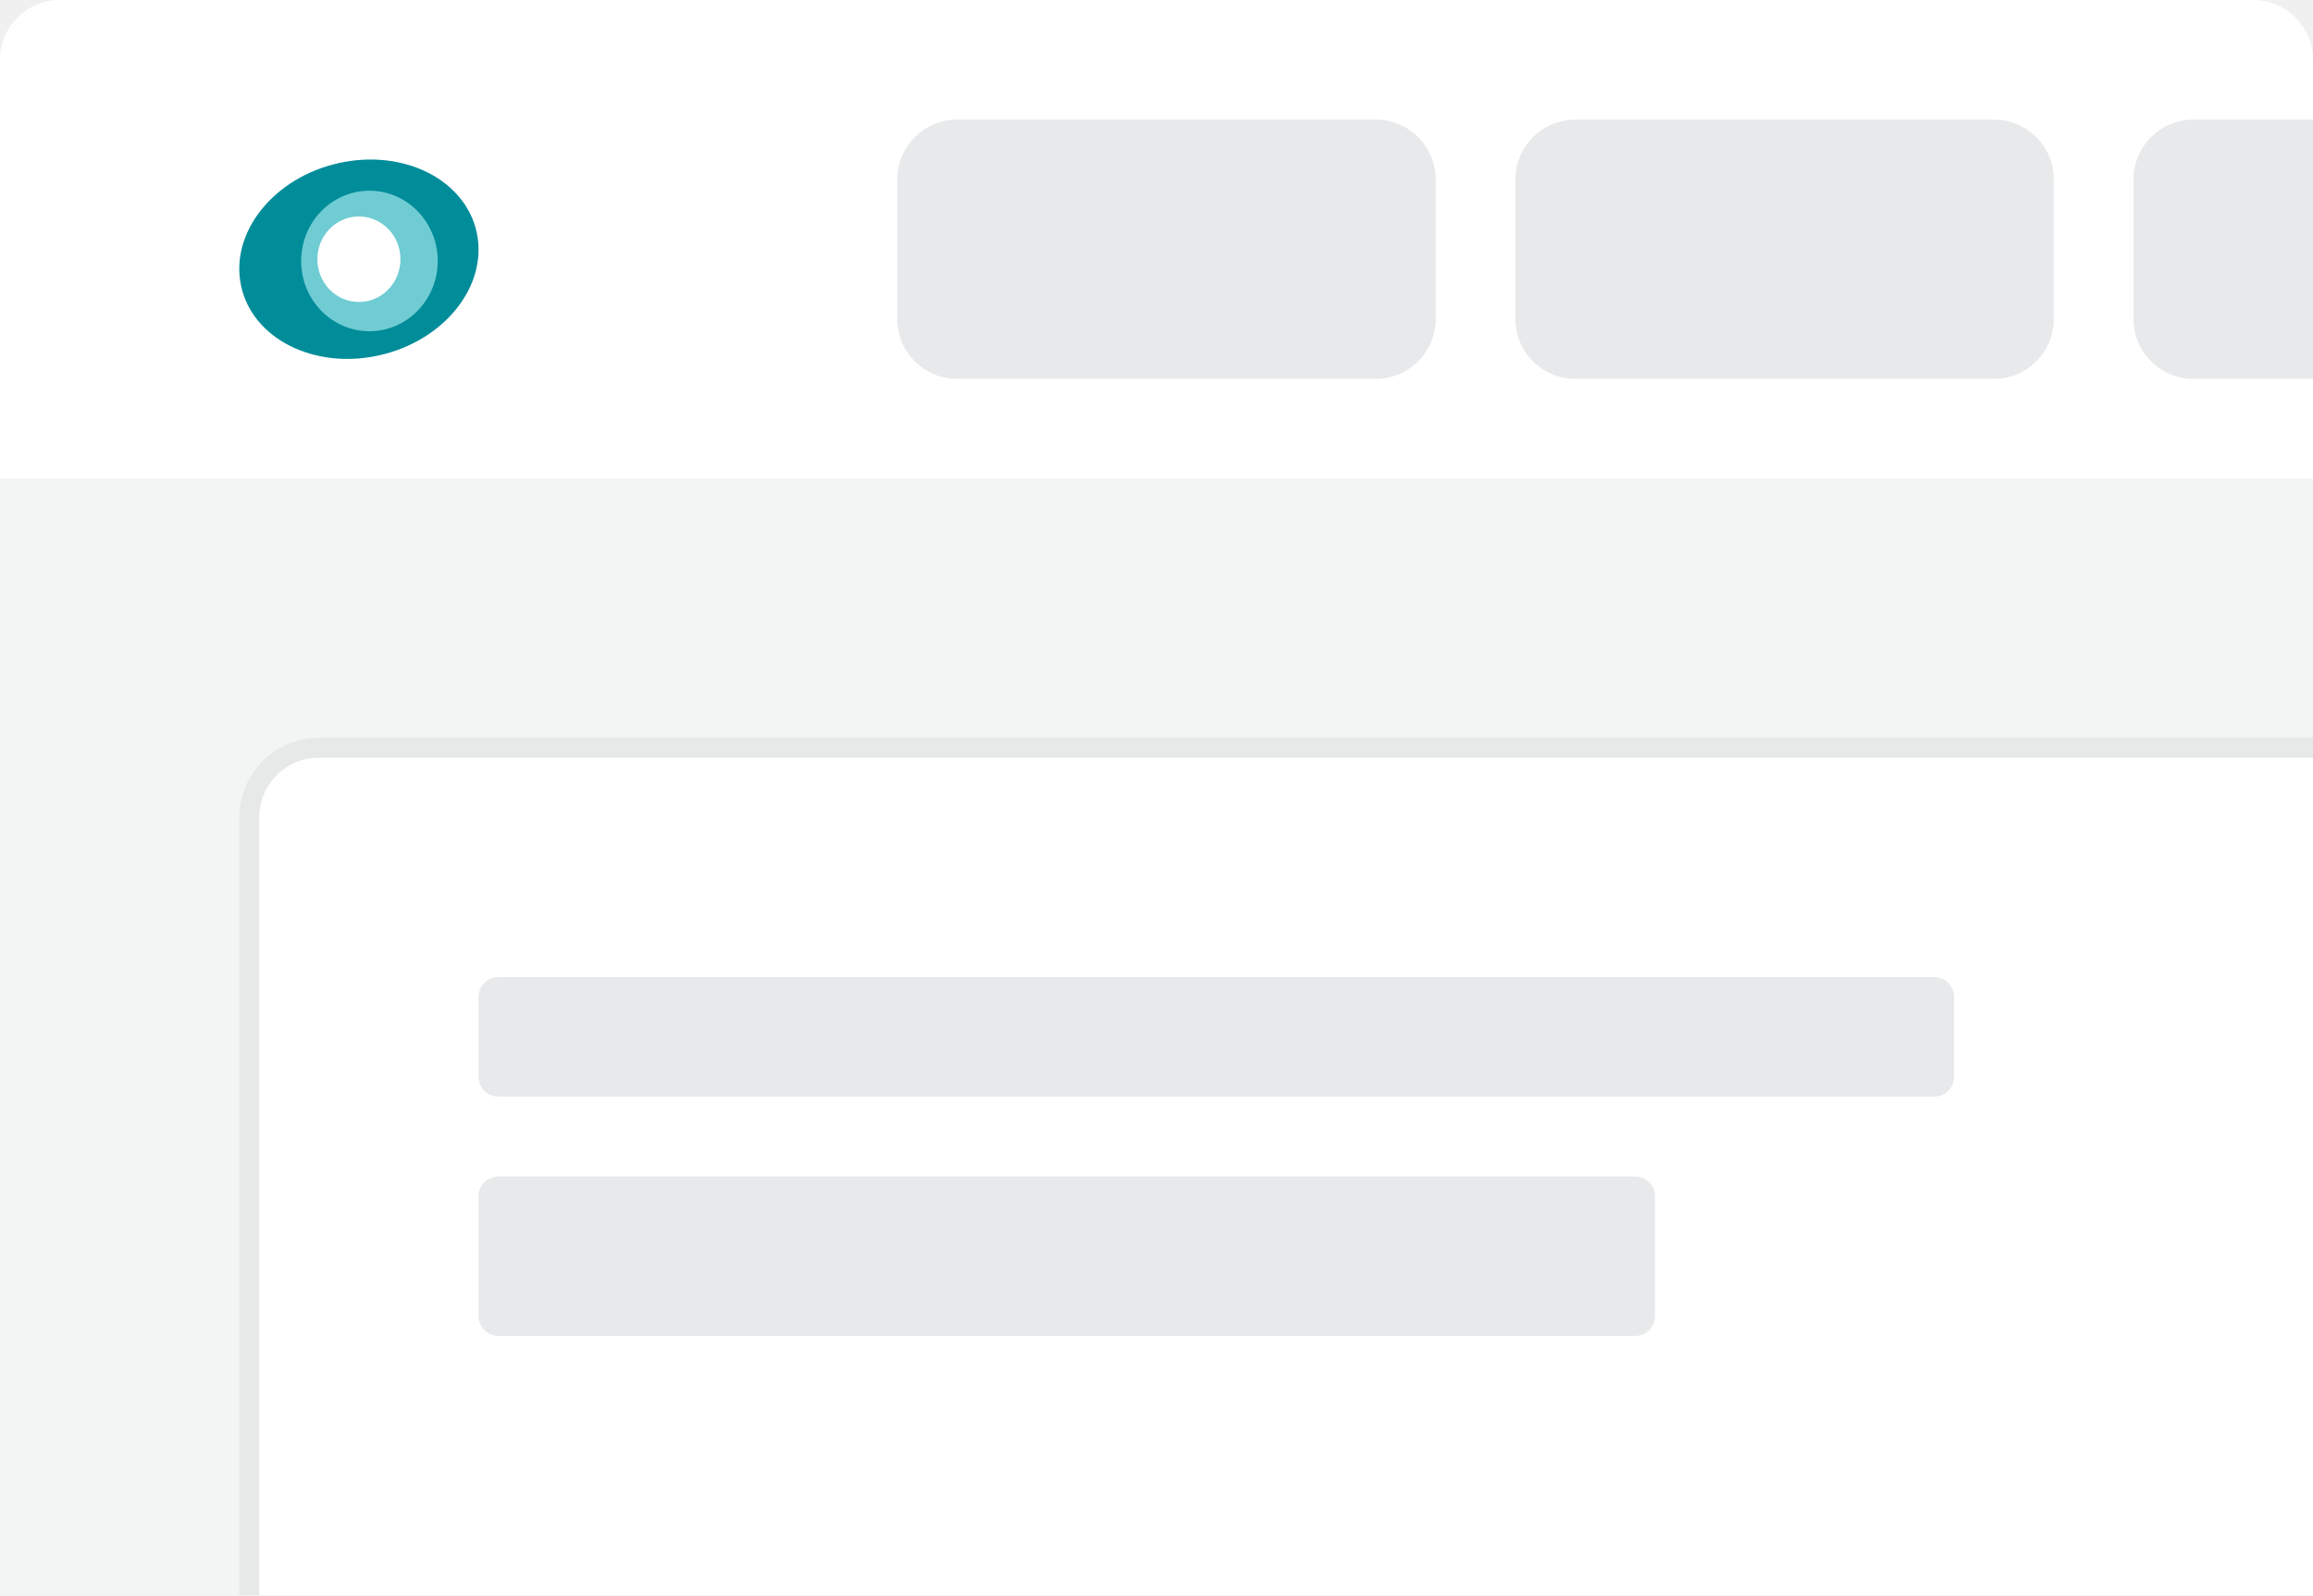
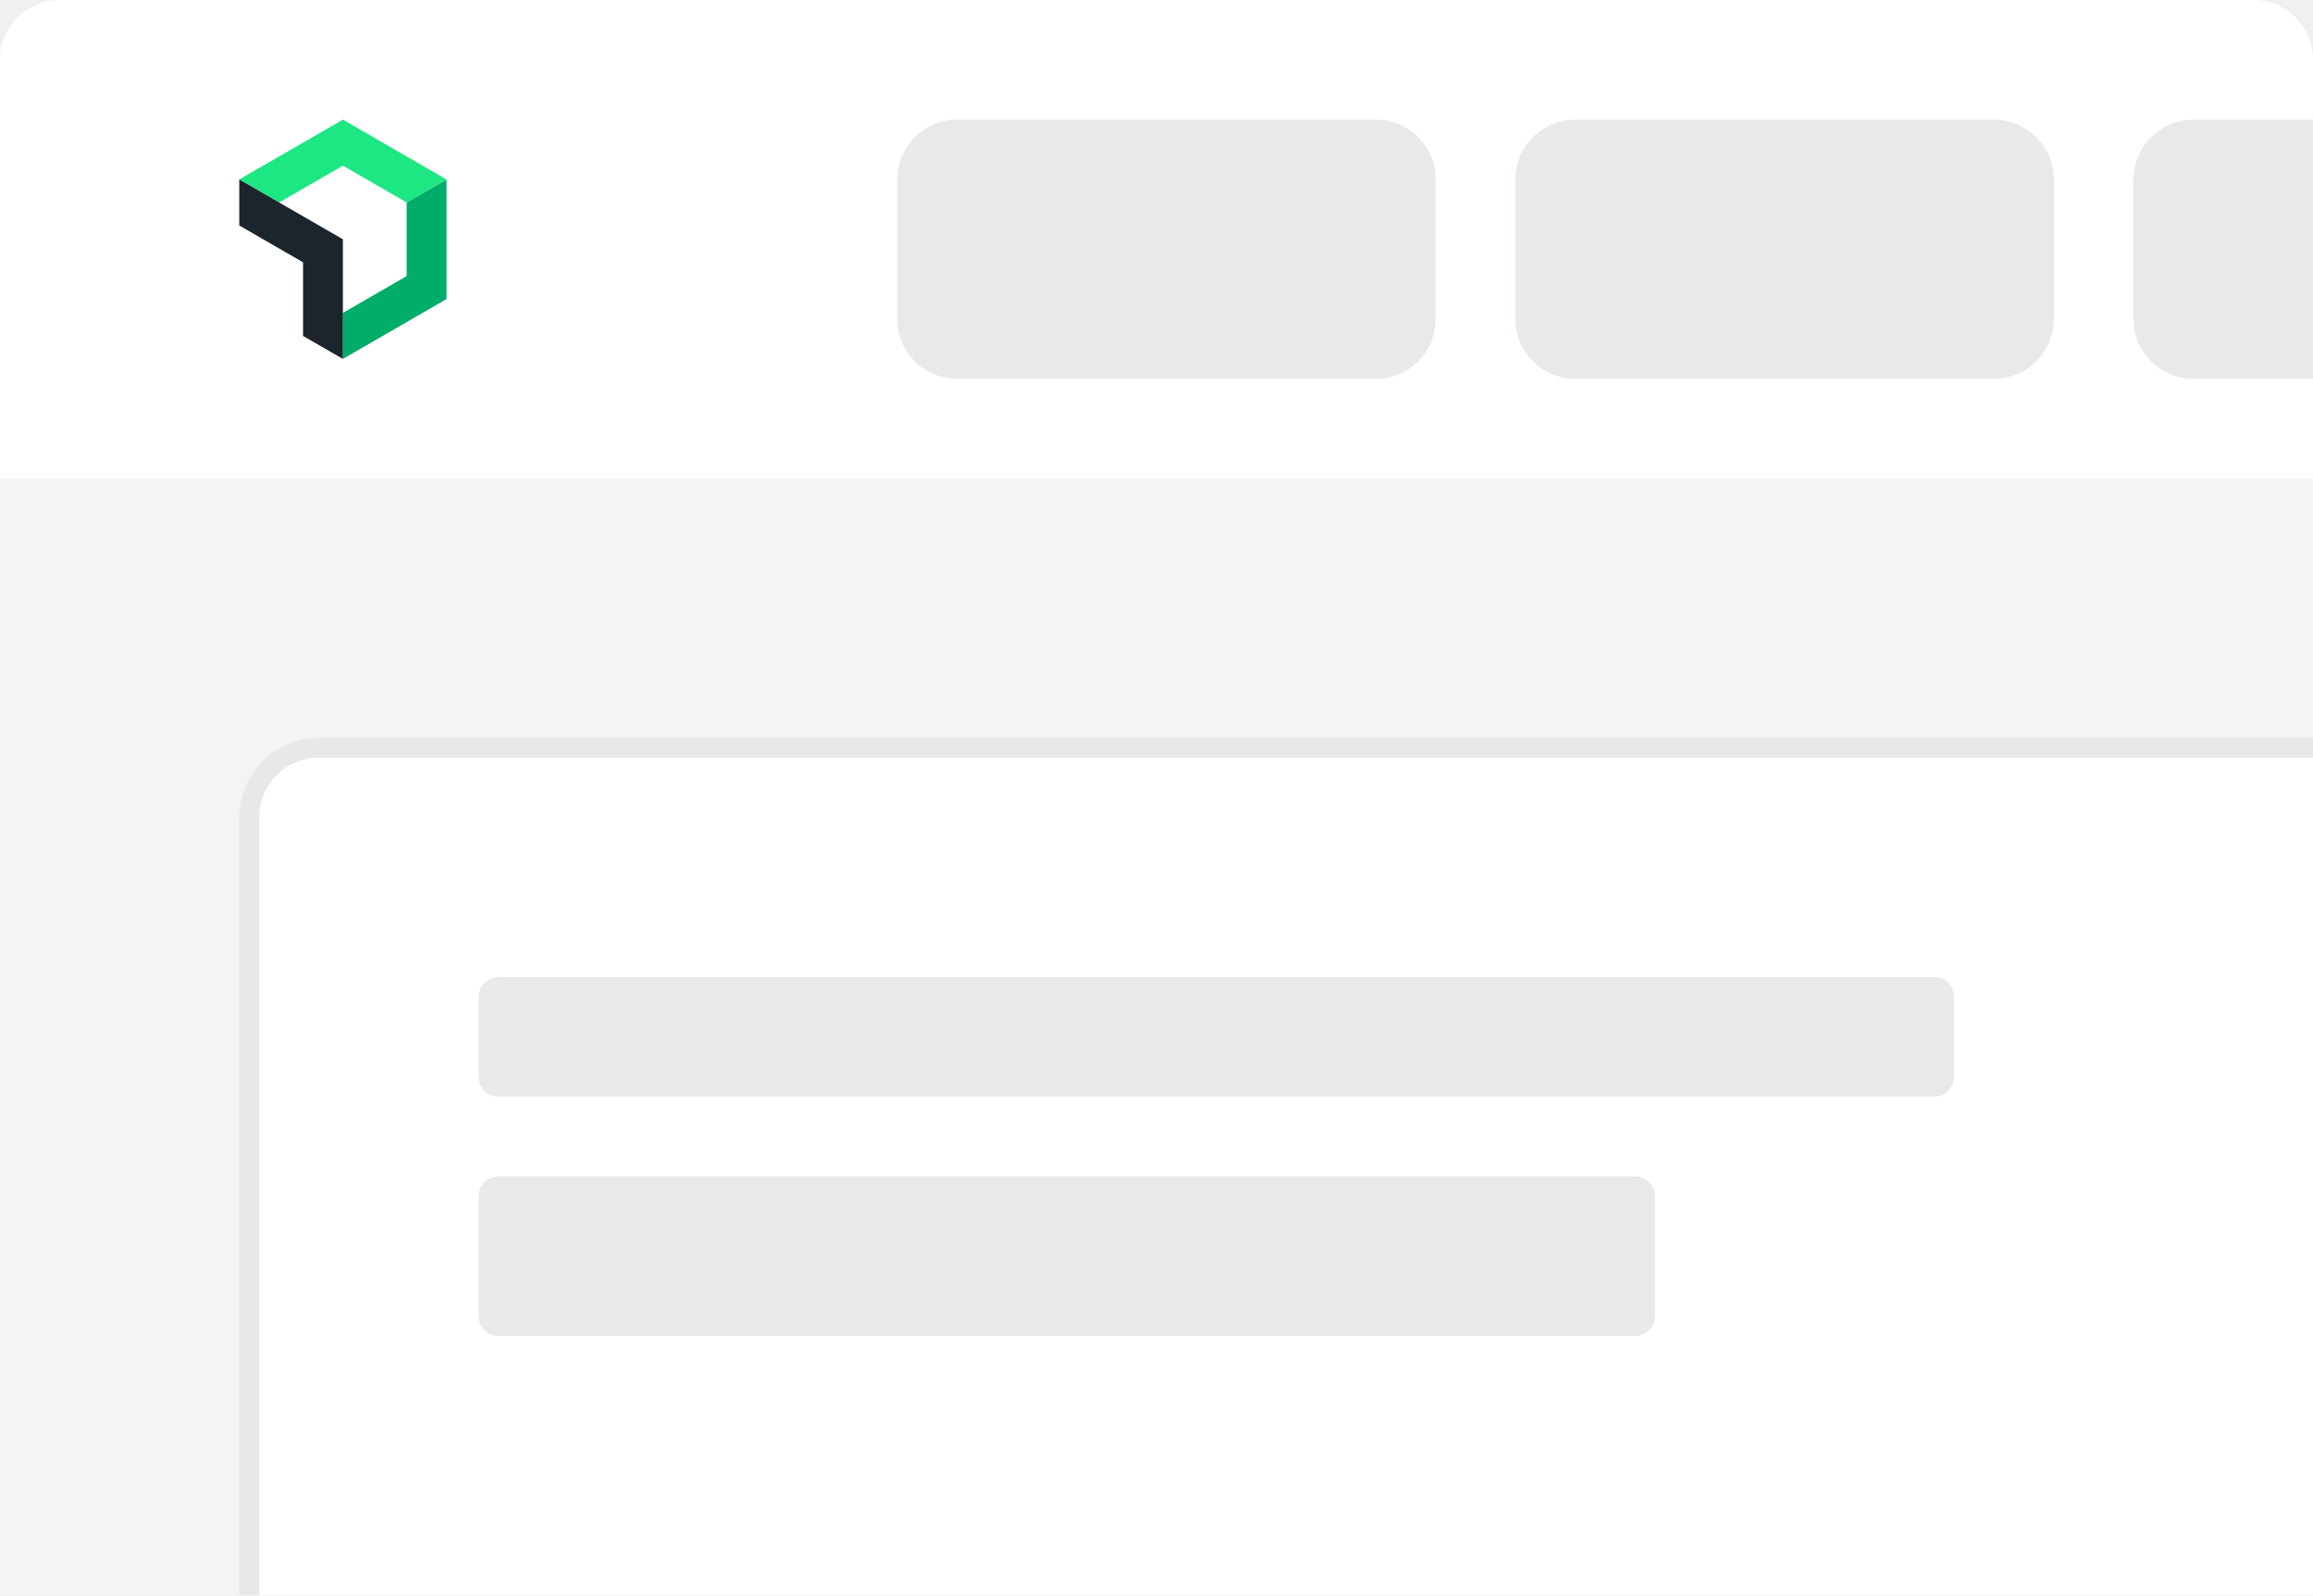
<svg xmlns="http://www.w3.org/2000/svg" width="116" height="80" viewBox="0 0 116 80" fill="none">
  <g clip-path="url(#clip0_805_30831)">
    <path d="M0 3C0 1.343 1.343 0 3 0H113C114.657 0 116 1.343 116 3V80H0V3Z" fill="#F3F4F4" />
    <rect width="118" height="24" fill="white" />
    <path d="M12.5 41C12.5 39.067 14.067 37.5 16 37.5H117.5V80.5H12.5V41Z" fill="white" stroke="#E7E9E9" />
    <rect x="45" y="6" width="27" height="13" rx="3" fill="#E7E9EA" />
    <rect x="24" y="49" width="74" height="6" rx="1" fill="#E7E9EA" />
    <rect x="24" y="59" width="59" height="8" rx="1" fill="#E7E9EA" />
    <rect x="76" y="6" width="27" height="13" rx="3" fill="#E7E9EA" />
    <rect x="107" y="6" width="27" height="13" rx="3" fill="#E7E9EA" />
-     <path d="M23.912 11.678C23.35 9.015 20.246 7.449 16.981 8.18C13.716 8.91 11.526 11.661 12.088 14.322C12.65 16.985 15.754 18.551 19.019 17.82C22.284 17.09 24.474 14.34 23.912 11.678ZM18 15.454C16.682 15.454 15.615 14.355 15.615 13C15.615 11.645 16.683 10.546 18 10.546C19.317 10.546 20.385 11.644 20.385 13C20.385 14.356 19.317 15.454 18 15.454Z" fill="#008C99" />
-     <path d="M18.528 9.564C16.637 9.564 15.103 11.142 15.103 13.088C15.103 15.034 16.637 16.611 18.528 16.611C20.42 16.611 21.953 15.034 21.953 13.088C21.952 11.142 20.419 9.564 18.528 9.564ZM18 15.144C16.849 15.144 15.917 14.184 15.917 13C15.917 11.816 16.849 10.856 18 10.856C19.15 10.856 20.083 11.816 20.083 13C20.083 14.184 19.15 15.144 18 15.144Z" fill="#70CCD3" />
+     <path d="M20.393 10.154V13.846L17.197 15.692V18L22.393 15V9L20.393 10.154Z" fill="#00AC69" />
+     <path d="M17.197 8.308L20.393 10.154L22.393 9L17.197 6L12 9L13.999 10.154L17.197 8.308Z" fill="#1CE783" />
+     <path d="M15.198 13.155V16.847L17.197 18V12L12 9V11.308L15.198 13.155Z" fill="#1D252C" />
  </g>
  <defs>
    <clipPath id="clip0_805_30831">
      <path d="M0 3C0 1.343 1.343 0 3 0H113C114.657 0 116 1.343 116 3V80H0V3Z" fill="white" />
    </clipPath>
  </defs>
</svg>
